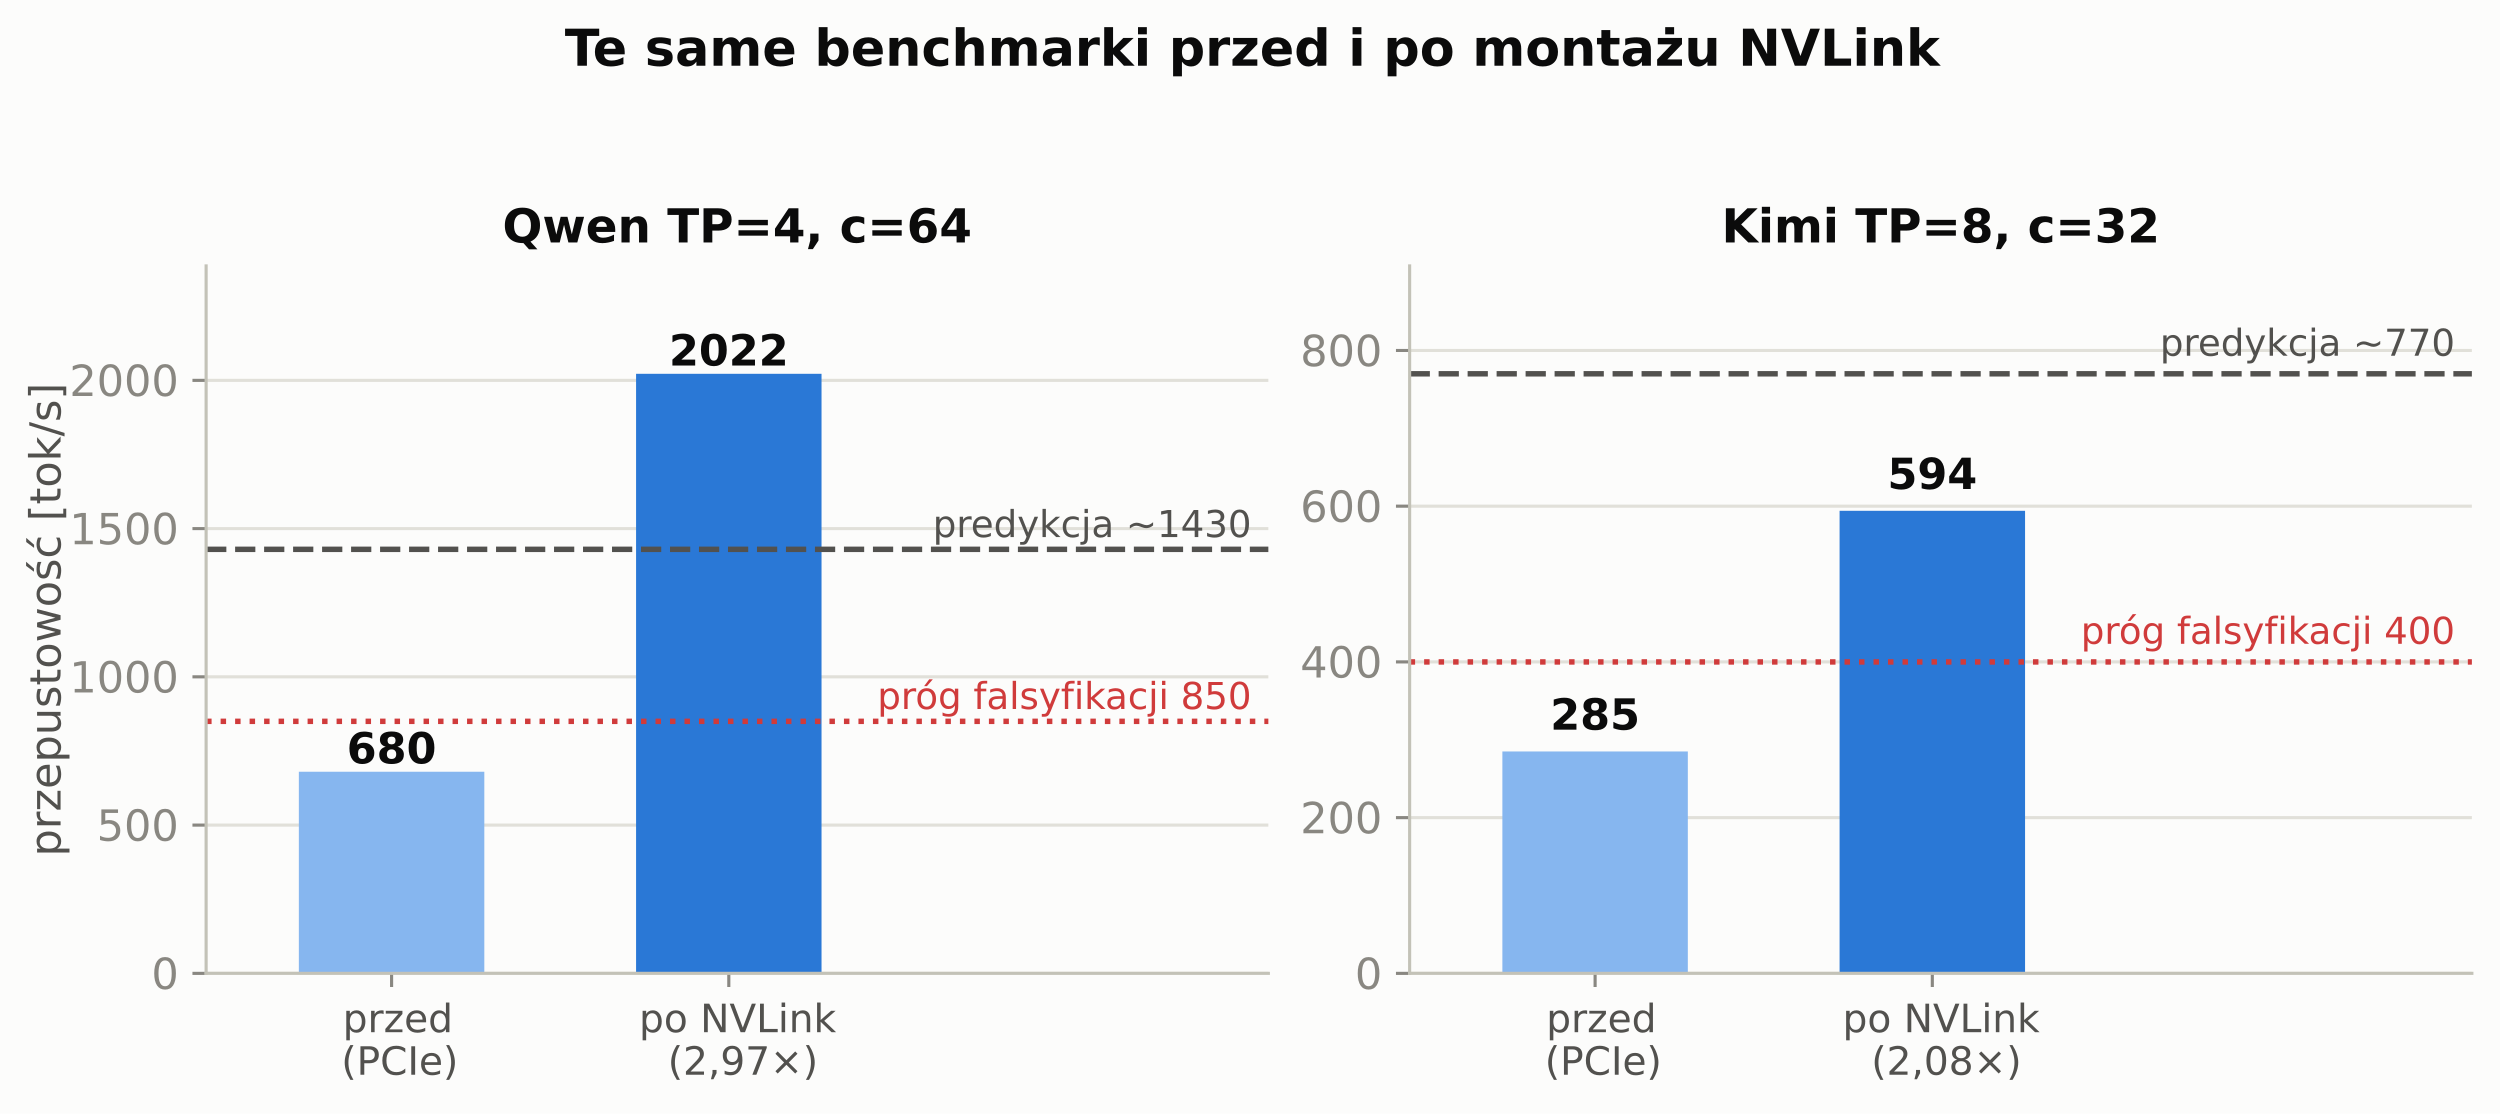
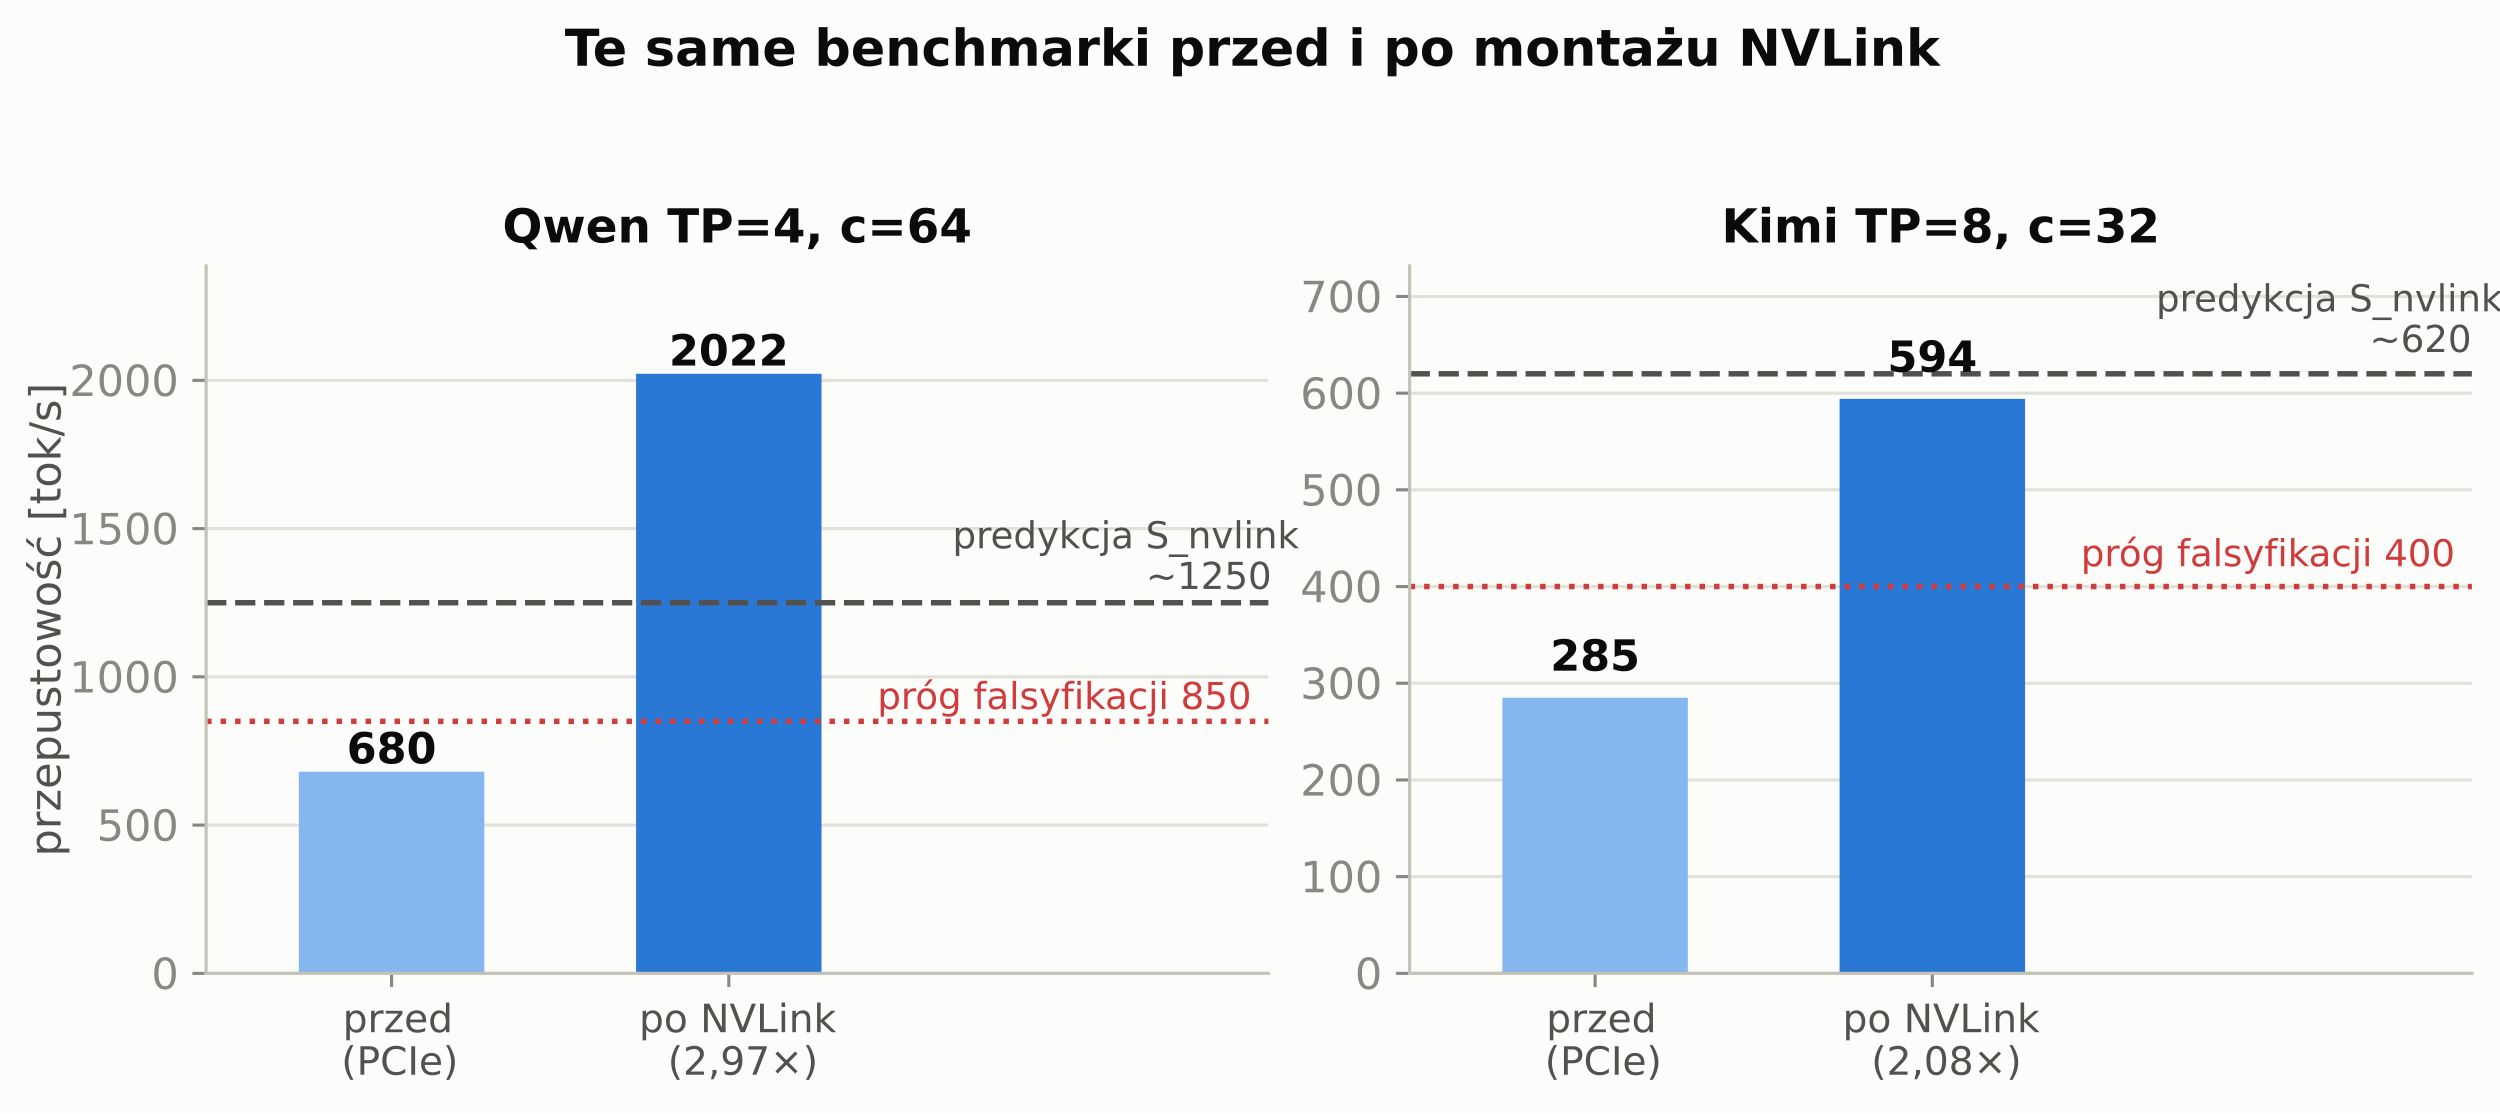
<svg xmlns="http://www.w3.org/2000/svg" xmlns:xlink="http://www.w3.org/1999/xlink" width="639.829pt" height="285.023pt" viewBox="0 0 639.829 285.023" version="1.1">
  <defs>
    <style type="text/css">*{stroke-linejoin: round; stroke-linecap: butt}</style>
  </defs>
  <g id="figure_1">
    <g id="patch_1">
      <path d="M 0 285.023  L 639.829 285.023  L 639.829 0  L 0 0  z " style="fill: #fcfcfb" />
    </g>
    <g id="axes_1">
      <g id="patch_2">
        <path d="M 52.752 249.108  L 324.61 249.108  L 324.61 68.055  L 52.752 68.055  z " style="fill: #fcfcfb" />
      </g>
      <g id="matplotlib.axis_1">
        <g id="xtick_1">
          <g id="line2d_1">
            <defs>
-               <path id="mab98c4cc3a" d="M 0 0  L 0 3.5  " style="stroke: #898781; stroke-width: 0.8" />
+               <path id="m24f3b69bc8" d="M 0 0  L 0 3.5  " style="stroke: #898781; stroke-width: 0.8" />
            </defs>
            <g>
-               <use xlink:href="#mab98c4cc3a" x="100.219" y="249.108" style="fill: #898781; stroke: #898781; stroke-width: 0.8" />
+               <use xlink:href="#m24f3b69bc8" x="100.219" y="249.108" style="fill: #898781; stroke: #898781; stroke-width: 0.8" />
            </g>
          </g>
          <g id="text_1">
            <text style="font-size: 10px; font-family: 'Segoe UI', 'DejaVu Sans', 'Arial', sans-serif; fill: #52514e" transform="translate(87.72093 264.1679)">przed</text>
            <text style="font-size: 10px; font-family: 'Segoe UI', 'DejaVu Sans', 'Arial', sans-serif; fill: #52514e" transform="translate(87.36077 275.0616)">(PCIe)</text>
          </g>
        </g>
        <g id="xtick_2">
          <g id="line2d_2">
            <g>
-               <use xlink:href="#mab98c4cc3a" x="186.524" y="249.108" style="fill: #898781; stroke: #898781; stroke-width: 0.8" />
+               <use xlink:href="#m24f3b69bc8" x="186.524" y="249.108" style="fill: #898781; stroke: #898781; stroke-width: 0.8" />
            </g>
          </g>
          <g id="text_2">
            <text style="font-size: 10px; font-family: 'Segoe UI', 'DejaVu Sans', 'Arial', sans-serif; fill: #52514e" transform="translate(163.5588 264.1679)">po NVLink</text>
            <text style="font-size: 10px; font-family: 'Segoe UI', 'DejaVu Sans', 'Arial', sans-serif; fill: #52514e" transform="translate(170.9158 275.0616)">(2,97×)</text>
          </g>
        </g>
      </g>
      <g id="matplotlib.axis_2">
        <g id="ytick_1">
          <g id="line2d_3">
-             <path d="M 52.752 249.108  L 324.61 249.108  " clip-path="url(#pc1c03581ec)" style="fill: none; stroke: #e1e0d9; stroke-width: 0.8; stroke-linecap: square" />
+             <path d="M 52.752 249.108  L 324.61 249.108  " clip-path="url(#p3d9e4547da)" style="fill: none; stroke: #e1e0d9; stroke-width: 0.8; stroke-linecap: square" />
          </g>
          <g id="line2d_4">
            <defs>
-               <path id="ma6270af671" d="M 0 0  L -3.5 0  " style="stroke: #898781; stroke-width: 0.8" />
+               <path id="mef450d3c07" d="M 0 0  L -3.5 0  " style="stroke: #898781; stroke-width: 0.8" />
            </defs>
            <g>
-               <use xlink:href="#ma6270af671" x="52.752" y="249.108" style="fill: #898781; stroke: #898781; stroke-width: 0.8" />
+               <use xlink:href="#mef450d3c07" x="52.752" y="249.108" style="fill: #898781; stroke: #898781; stroke-width: 0.8" />
            </g>
          </g>
          <g id="text_3">
            <text style="font-size: 11px; font-family: 'Segoe UI', 'DejaVu Sans', 'Arial', sans-serif; text-anchor: end; fill: #898781" x="45.752" y="253.112" transform="rotate(-0 45.75203 253.1122)">0</text>
          </g>
        </g>
        <g id="ytick_2">
          <g id="line2d_5">
-             <path d="M 52.752 211.167  L 324.61 211.167  " clip-path="url(#pc1c03581ec)" style="fill: none; stroke: #e1e0d9; stroke-width: 0.8; stroke-linecap: square" />
+             <path d="M 52.752 211.167  L 324.61 211.167  " clip-path="url(#p3d9e4547da)" style="fill: none; stroke: #e1e0d9; stroke-width: 0.8; stroke-linecap: square" />
          </g>
          <g id="line2d_6">
            <g>
-               <use xlink:href="#ma6270af671" x="52.752" y="211.167" style="fill: #898781; stroke: #898781; stroke-width: 0.8" />
+               <use xlink:href="#mef450d3c07" x="52.752" y="211.167" style="fill: #898781; stroke: #898781; stroke-width: 0.8" />
            </g>
          </g>
          <g id="text_4">
            <text style="font-size: 11px; font-family: 'Segoe UI', 'DejaVu Sans', 'Arial', sans-serif; text-anchor: end; fill: #898781" x="45.752" y="215.171" transform="rotate(-0 45.75203 215.1713)">500</text>
          </g>
        </g>
        <g id="ytick_3">
          <g id="line2d_7">
-             <path d="M 52.752 173.226  L 324.61 173.226  " clip-path="url(#pc1c03581ec)" style="fill: none; stroke: #e1e0d9; stroke-width: 0.8; stroke-linecap: square" />
+             <path d="M 52.752 173.226  L 324.61 173.226  " clip-path="url(#p3d9e4547da)" style="fill: none; stroke: #e1e0d9; stroke-width: 0.8; stroke-linecap: square" />
          </g>
          <g id="line2d_8">
            <g>
-               <use xlink:href="#ma6270af671" x="52.752" y="173.226" style="fill: #898781; stroke: #898781; stroke-width: 0.8" />
+               <use xlink:href="#mef450d3c07" x="52.752" y="173.226" style="fill: #898781; stroke: #898781; stroke-width: 0.8" />
            </g>
          </g>
          <g id="text_5">
            <text style="font-size: 11px; font-family: 'Segoe UI', 'DejaVu Sans', 'Arial', sans-serif; text-anchor: end; fill: #898781" x="45.752" y="177.23" transform="rotate(-0 45.75203 177.2305)">1000</text>
          </g>
        </g>
        <g id="ytick_4">
          <g id="line2d_9">
-             <path d="M 52.752 135.285  L 324.61 135.285  " clip-path="url(#pc1c03581ec)" style="fill: none; stroke: #e1e0d9; stroke-width: 0.8; stroke-linecap: square" />
+             <path d="M 52.752 135.285  L 324.61 135.285  " clip-path="url(#p3d9e4547da)" style="fill: none; stroke: #e1e0d9; stroke-width: 0.8; stroke-linecap: square" />
          </g>
          <g id="line2d_10">
            <g>
-               <use xlink:href="#ma6270af671" x="52.752" y="135.285" style="fill: #898781; stroke: #898781; stroke-width: 0.8" />
+               <use xlink:href="#mef450d3c07" x="52.752" y="135.285" style="fill: #898781; stroke: #898781; stroke-width: 0.8" />
            </g>
          </g>
          <g id="text_6">
            <text style="font-size: 11px; font-family: 'Segoe UI', 'DejaVu Sans', 'Arial', sans-serif; text-anchor: end; fill: #898781" x="45.752" y="139.29" transform="rotate(-0 45.75203 139.2896)">1500</text>
          </g>
        </g>
        <g id="ytick_5">
          <g id="line2d_11">
-             <path d="M 52.752 97.345  L 324.61 97.345  " clip-path="url(#pc1c03581ec)" style="fill: none; stroke: #e1e0d9; stroke-width: 0.8; stroke-linecap: square" />
+             <path d="M 52.752 97.345  L 324.61 97.345  " clip-path="url(#p3d9e4547da)" style="fill: none; stroke: #e1e0d9; stroke-width: 0.8; stroke-linecap: square" />
          </g>
          <g id="line2d_12">
            <g>
-               <use xlink:href="#ma6270af671" x="52.752" y="97.345" style="fill: #898781; stroke: #898781; stroke-width: 0.8" />
+               <use xlink:href="#mef450d3c07" x="52.752" y="97.345" style="fill: #898781; stroke: #898781; stroke-width: 0.8" />
            </g>
          </g>
          <g id="text_7">
            <text style="font-size: 11px; font-family: 'Segoe UI', 'DejaVu Sans', 'Arial', sans-serif; text-anchor: end; fill: #898781" x="45.752" y="101.349" transform="rotate(-0 45.75203 101.3488)">2000</text>
          </g>
        </g>
        <g id="text_8">
          <text style="font-size: 11px; font-family: 'Segoe UI', 'DejaVu Sans', 'Arial', sans-serif; text-anchor: middle; fill: #52514e" x="15.503" y="158.582" transform="rotate(-90 15.50328 158.5815)">przepustowość [tok/s]</text>
        </g>
      </g>
      <g id="patch_3">
-         <path d="M 76.486 249.108  L 123.953 249.108  L 123.953 197.505  L 76.486 197.505  z " clip-path="url(#pc1c03581ec)" style="fill: #86b6ef" />
+         <path d="M 76.486 249.108  L 123.953 249.108  L 123.953 197.505  L 76.486 197.505  z " clip-path="url(#p3d9e4547da)" style="fill: #86b6ef" />
      </g>
      <g id="patch_4">
-         <path d="M 162.79 249.108  L 210.257 249.108  L 210.257 95.673  L 162.79 95.673  z " clip-path="url(#pc1c03581ec)" style="fill: #2a78d6" />
+         <path d="M 162.79 249.108  L 210.257 249.108  L 210.257 95.673  L 162.79 95.673  z " clip-path="url(#p3d9e4547da)" style="fill: #2a78d6" />
      </g>
      <g id="line2d_13">
-         <path d="M 52.752 140.597  L 324.61 140.597  " clip-path="url(#pc1c03581ec)" style="fill: none; stroke-dasharray: 5.18,2.24; stroke-dashoffset: 0; stroke: #52514e; stroke-width: 1.4" />
+         <path d="M 52.752 154.256  L 324.61 154.256  " clip-path="url(#p3d9e4547da)" style="fill: none; stroke-dasharray: 5.18,2.24; stroke-dashoffset: 0; stroke: #52514e; stroke-width: 1.4" />
      </g>
      <g id="line2d_14">
-         <path d="M 52.752 184.609  L 324.61 184.609  " clip-path="url(#pc1c03581ec)" style="fill: none; stroke-dasharray: 1.4,2.31; stroke-dashoffset: 0; stroke: #d03b3b; stroke-width: 1.4" />
+         <path d="M 52.752 184.609  L 324.61 184.609  " clip-path="url(#p3d9e4547da)" style="fill: none; stroke-dasharray: 1.4,2.31; stroke-dashoffset: 0; stroke: #d03b3b; stroke-width: 1.4" />
      </g>
      <g id="patch_5">
        <path d="M 52.752 249.108  L 52.752 68.055  " style="fill: none; stroke: #c3c2b7; stroke-width: 0.8; stroke-linejoin: miter; stroke-linecap: square" />
      </g>
      <g id="patch_6">
        <path d="M 52.752 249.108  L 324.61 249.108  " style="fill: none; stroke: #c3c2b7; stroke-width: 0.8; stroke-linejoin: miter; stroke-linecap: square" />
      </g>
      <g id="text_9">
        <text style="font-weight: 600; font-size: 11px; font-family: 'Segoe UI', 'DejaVu Sans', 'Arial', sans-serif; text-anchor: middle; fill: #0b0b0b" x="100.219" y="195.381" transform="rotate(-0 100.2194 195.3806)">680</text>
      </g>
      <g id="text_10">
        <text style="font-weight: 600; font-size: 11px; font-family: 'Segoe UI', 'DejaVu Sans', 'Arial', sans-serif; text-anchor: middle; fill: #0b0b0b" x="186.524" y="93.549" transform="rotate(-0 186.5236 93.54857)">2022</text>
      </g>
      <g id="text_11">
-         <text style="font-size: 9.5px; font-family: 'Segoe UI', 'DejaVu Sans', 'Arial', sans-serif; text-anchor: end; fill: #52514e" x="320.295" y="137.451" transform="rotate(-0 320.2952 137.4512)">predykcja ~1430</text>
+         <text style="font-size: 9.5px; font-family: 'Segoe UI', 'DejaVu Sans', 'Arial', sans-serif; fill: #52514e" transform="translate(243.7846 140.3226)">predykcja S_nvlink</text>
+         <text style="font-size: 9.5px; font-family: 'Segoe UI', 'DejaVu Sans', 'Arial', sans-serif; fill: #52514e" transform="translate(293.3122 150.7222)">~1250</text>
      </g>
      <g id="text_12">
        <text style="font-size: 9.5px; font-family: 'Segoe UI', 'DejaVu Sans', 'Arial', sans-serif; text-anchor: end; fill: #d03b3b" x="320.295" y="181.463" transform="rotate(-0 320.2952 181.4625)">próg falsyfikacji 850</text>
      </g>
      <g id="text_13">
        <text style="font-weight: 600; font-size: 12px; font-family: 'Segoe UI', 'DejaVu Sans', 'Arial', sans-serif; text-anchor: middle; fill: #0b0b0b" x="188.681" y="62.055" transform="rotate(-0 188.6812 62.055)">Qwen TP=4, c=64</text>
      </g>
    </g>
    <g id="axes_2">
      <g id="patch_7">
        <path d="M 360.77 249.108  L 632.629 249.108  L 632.629 68.055  L 360.77 68.055  z " style="fill: #fcfcfb" />
      </g>
      <g id="matplotlib.axis_3">
        <g id="xtick_3">
          <g id="line2d_15">
            <g>
-               <use xlink:href="#mab98c4cc3a" x="408.238" y="249.108" style="fill: #898781; stroke: #898781; stroke-width: 0.8" />
+               <use xlink:href="#m24f3b69bc8" x="408.238" y="249.108" style="fill: #898781; stroke: #898781; stroke-width: 0.8" />
            </g>
          </g>
          <g id="text_14">
            <text style="font-size: 10px; font-family: 'Segoe UI', 'DejaVu Sans', 'Arial', sans-serif; fill: #52514e" transform="translate(395.7393 264.1679)">przed</text>
            <text style="font-size: 10px; font-family: 'Segoe UI', 'DejaVu Sans', 'Arial', sans-serif; fill: #52514e" transform="translate(395.3792 275.0616)">(PCIe)</text>
          </g>
        </g>
        <g id="xtick_4">
          <g id="line2d_16">
            <g>
-               <use xlink:href="#mab98c4cc3a" x="494.542" y="249.108" style="fill: #898781; stroke: #898781; stroke-width: 0.8" />
+               <use xlink:href="#m24f3b69bc8" x="494.542" y="249.108" style="fill: #898781; stroke: #898781; stroke-width: 0.8" />
            </g>
          </g>
          <g id="text_15">
            <text style="font-size: 10px; font-family: 'Segoe UI', 'DejaVu Sans', 'Arial', sans-serif; fill: #52514e" transform="translate(471.5772 264.1679)">po NVLink</text>
            <text style="font-size: 10px; font-family: 'Segoe UI', 'DejaVu Sans', 'Arial', sans-serif; fill: #52514e" transform="translate(478.9342 275.0616)">(2,08×)</text>
          </g>
        </g>
      </g>
      <g id="matplotlib.axis_4">
        <g id="ytick_6">
          <g id="line2d_17">
-             <path d="M 360.77 249.108  L 632.629 249.108  " clip-path="url(#pfdb352b8e8)" style="fill: none; stroke: #e1e0d9; stroke-width: 0.8; stroke-linecap: square" />
+             <path d="M 360.77 249.108  L 632.629 249.108  " clip-path="url(#p42079097cd)" style="fill: none; stroke: #e1e0d9; stroke-width: 0.8; stroke-linecap: square" />
          </g>
          <g id="line2d_18">
            <g>
-               <use xlink:href="#ma6270af671" x="360.77" y="249.108" style="fill: #898781; stroke: #898781; stroke-width: 0.8" />
+               <use xlink:href="#mef450d3c07" x="360.77" y="249.108" style="fill: #898781; stroke: #898781; stroke-width: 0.8" />
            </g>
          </g>
          <g id="text_16">
            <text style="font-size: 11px; font-family: 'Segoe UI', 'DejaVu Sans', 'Arial', sans-serif; text-anchor: end; fill: #898781" x="353.77" y="253.112" transform="rotate(-0 353.7704 253.1122)">0</text>
          </g>
        </g>
        <g id="ytick_7">
          <g id="line2d_19">
-             <path d="M 360.77 209.255  L 632.629 209.255  " clip-path="url(#pfdb352b8e8)" style="fill: none; stroke: #e1e0d9; stroke-width: 0.8; stroke-linecap: square" />
+             <path d="M 360.77 224.36  L 632.629 224.36  " clip-path="url(#p42079097cd)" style="fill: none; stroke: #e1e0d9; stroke-width: 0.8; stroke-linecap: square" />
          </g>
          <g id="line2d_20">
            <g>
-               <use xlink:href="#ma6270af671" x="360.77" y="209.255" style="fill: #898781; stroke: #898781; stroke-width: 0.8" />
+               <use xlink:href="#mef450d3c07" x="360.77" y="224.36" style="fill: #898781; stroke: #898781; stroke-width: 0.8" />
            </g>
          </g>
          <g id="text_17">
-             <text style="font-size: 11px; font-family: 'Segoe UI', 'DejaVu Sans', 'Arial', sans-serif; text-anchor: end; fill: #898781" x="353.77" y="213.259" transform="rotate(-0 353.7704 213.259)">200</text>
+             <text style="font-size: 11px; font-family: 'Segoe UI', 'DejaVu Sans', 'Arial', sans-serif; text-anchor: end; fill: #898781" x="353.77" y="228.365" transform="rotate(-0 353.7704 228.3646)">100</text>
          </g>
        </g>
        <g id="ytick_8">
          <g id="line2d_21">
-             <path d="M 360.77 169.402  L 632.629 169.402  " clip-path="url(#pfdb352b8e8)" style="fill: none; stroke: #e1e0d9; stroke-width: 0.8; stroke-linecap: square" />
+             <path d="M 360.77 199.613  L 632.629 199.613  " clip-path="url(#p42079097cd)" style="fill: none; stroke: #e1e0d9; stroke-width: 0.8; stroke-linecap: square" />
          </g>
          <g id="line2d_22">
            <g>
-               <use xlink:href="#ma6270af671" x="360.77" y="169.402" style="fill: #898781; stroke: #898781; stroke-width: 0.8" />
+               <use xlink:href="#mef450d3c07" x="360.77" y="199.613" style="fill: #898781; stroke: #898781; stroke-width: 0.8" />
            </g>
          </g>
          <g id="text_18">
-             <text style="font-size: 11px; font-family: 'Segoe UI', 'DejaVu Sans', 'Arial', sans-serif; text-anchor: end; fill: #898781" x="353.77" y="173.406" transform="rotate(-0 353.7704 173.4058)">400</text>
+             <text style="font-size: 11px; font-family: 'Segoe UI', 'DejaVu Sans', 'Arial', sans-serif; text-anchor: end; fill: #898781" x="353.77" y="203.617" transform="rotate(-0 353.7704 203.6171)">200</text>
          </g>
        </g>
        <g id="ytick_9">
          <g id="line2d_23">
-             <path d="M 360.77 129.548  L 632.629 129.548  " clip-path="url(#pfdb352b8e8)" style="fill: none; stroke: #e1e0d9; stroke-width: 0.8; stroke-linecap: square" />
+             <path d="M 360.77 174.865  L 632.629 174.865  " clip-path="url(#p42079097cd)" style="fill: none; stroke: #e1e0d9; stroke-width: 0.8; stroke-linecap: square" />
          </g>
          <g id="line2d_24">
            <g>
-               <use xlink:href="#ma6270af671" x="360.77" y="129.548" style="fill: #898781; stroke: #898781; stroke-width: 0.8" />
+               <use xlink:href="#mef450d3c07" x="360.77" y="174.865" style="fill: #898781; stroke: #898781; stroke-width: 0.8" />
            </g>
          </g>
          <g id="text_19">
-             <text style="font-size: 11px; font-family: 'Segoe UI', 'DejaVu Sans', 'Arial', sans-serif; text-anchor: end; fill: #898781" x="353.77" y="133.553" transform="rotate(-0 353.7704 133.5526)">600</text>
+             <text style="font-size: 11px; font-family: 'Segoe UI', 'DejaVu Sans', 'Arial', sans-serif; text-anchor: end; fill: #898781" x="353.77" y="178.87" transform="rotate(-0 353.7704 178.8695)">300</text>
          </g>
        </g>
        <g id="ytick_10">
          <g id="line2d_25">
-             <path d="M 360.77 89.695  L 632.629 89.695  " clip-path="url(#pfdb352b8e8)" style="fill: none; stroke: #e1e0d9; stroke-width: 0.8; stroke-linecap: square" />
+             <path d="M 360.77 150.118  L 632.629 150.118  " clip-path="url(#p42079097cd)" style="fill: none; stroke: #e1e0d9; stroke-width: 0.8; stroke-linecap: square" />
          </g>
          <g id="line2d_26">
            <g>
-               <use xlink:href="#ma6270af671" x="360.77" y="89.695" style="fill: #898781; stroke: #898781; stroke-width: 0.8" />
+               <use xlink:href="#mef450d3c07" x="360.77" y="150.118" style="fill: #898781; stroke: #898781; stroke-width: 0.8" />
            </g>
          </g>
          <g id="text_20">
-             <text style="font-size: 11px; font-family: 'Segoe UI', 'DejaVu Sans', 'Arial', sans-serif; text-anchor: end; fill: #898781" x="353.77" y="93.699" transform="rotate(-0 353.7704 93.69943)">800</text>
+             <text style="font-size: 11px; font-family: 'Segoe UI', 'DejaVu Sans', 'Arial', sans-serif; text-anchor: end; fill: #898781" x="353.77" y="154.122" transform="rotate(-0 353.7704 154.122)">400</text>
+           </g>
+         </g>
+         <g id="ytick_11">
+           <g id="line2d_27">
+             <path d="M 360.77 125.37  L 632.629 125.37  " clip-path="url(#p42079097cd)" style="fill: none; stroke: #e1e0d9; stroke-width: 0.8; stroke-linecap: square" />
+           </g>
+           <g id="line2d_28">
+             <g>
+               <use xlink:href="#mef450d3c07" x="360.77" y="125.37" style="fill: #898781; stroke: #898781; stroke-width: 0.8" />
+             </g>
+           </g>
+           <g id="text_21">
+             <text style="font-size: 11px; font-family: 'Segoe UI', 'DejaVu Sans', 'Arial', sans-serif; text-anchor: end; fill: #898781" x="353.77" y="129.374" transform="rotate(-0 353.7704 129.3745)">500</text>
+           </g>
+         </g>
+         <g id="ytick_12">
+           <g id="line2d_29">
+             <path d="M 360.77 100.623  L 632.629 100.623  " clip-path="url(#p42079097cd)" style="fill: none; stroke: #e1e0d9; stroke-width: 0.8; stroke-linecap: square" />
+           </g>
+           <g id="line2d_30">
+             <g>
+               <use xlink:href="#mef450d3c07" x="360.77" y="100.623" style="fill: #898781; stroke: #898781; stroke-width: 0.8" />
+             </g>
+           </g>
+           <g id="text_22">
+             <text style="font-size: 11px; font-family: 'Segoe UI', 'DejaVu Sans', 'Arial', sans-serif; text-anchor: end; fill: #898781" x="353.77" y="104.627" transform="rotate(-0 353.7704 104.6269)">600</text>
+           </g>
+         </g>
+         <g id="ytick_13">
+           <g id="line2d_31">
+             <path d="M 360.77 75.875  L 632.629 75.875  " clip-path="url(#p42079097cd)" style="fill: none; stroke: #e1e0d9; stroke-width: 0.8; stroke-linecap: square" />
+           </g>
+           <g id="line2d_32">
+             <g>
+               <use xlink:href="#mef450d3c07" x="360.77" y="75.875" style="fill: #898781; stroke: #898781; stroke-width: 0.8" />
+             </g>
+           </g>
+           <g id="text_23">
+             <text style="font-size: 11px; font-family: 'Segoe UI', 'DejaVu Sans', 'Arial', sans-serif; text-anchor: end; fill: #898781" x="353.77" y="79.879" transform="rotate(-0 353.7704 79.87937)">700</text>
          </g>
        </g>
      </g>
      <g id="patch_8">
-         <path d="M 384.504 249.108  L 431.971 249.108  L 431.971 192.319  L 384.504 192.319  z " clip-path="url(#pfdb352b8e8)" style="fill: #86b6ef" />
+         <path d="M 384.504 249.108  L 431.971 249.108  L 431.971 178.579  L 384.504 178.579  z " clip-path="url(#p42079097cd)" style="fill: #86b6ef" />
      </g>
      <g id="patch_9">
-         <path d="M 470.808 249.108  L 518.276 249.108  L 518.276 130.727  L 470.808 130.727  z " clip-path="url(#pfdb352b8e8)" style="fill: #2a78d6" />
-       </g>
-       <g id="line2d_27">
-         <path d="M 360.77 95.673  L 632.629 95.673  " clip-path="url(#pfdb352b8e8)" style="fill: none; stroke-dasharray: 5.18,2.24; stroke-dashoffset: 0; stroke: #52514e; stroke-width: 1.4" />
-       </g>
-       <g id="line2d_28">
-         <path d="M 360.77 169.402  L 632.629 169.402  " clip-path="url(#pfdb352b8e8)" style="fill: none; stroke-dasharray: 1.4,2.31; stroke-dashoffset: 0; stroke: #d03b3b; stroke-width: 1.4" />
+         <path d="M 470.808 249.108  L 518.276 249.108  L 518.276 102.086  L 470.808 102.086  z " clip-path="url(#p42079097cd)" style="fill: #2a78d6" />
+       </g>
+       <g id="line2d_33">
+         <path d="M 360.77 95.673  L 632.629 95.673  " clip-path="url(#p42079097cd)" style="fill: none; stroke-dasharray: 5.18,2.24; stroke-dashoffset: 0; stroke: #52514e; stroke-width: 1.4" />
+       </g>
+       <g id="line2d_34">
+         <path d="M 360.77 150.118  L 632.629 150.118  " clip-path="url(#p42079097cd)" style="fill: none; stroke-dasharray: 1.4,2.31; stroke-dashoffset: 0; stroke: #d03b3b; stroke-width: 1.4" />
      </g>
      <g id="patch_10">
        <path d="M 360.77 249.108  L 360.77 68.055  " style="fill: none; stroke: #c3c2b7; stroke-width: 0.8; stroke-linejoin: miter; stroke-linecap: square" />
      </g>
      <g id="patch_11">
        <path d="M 360.77 249.108  L 632.629 249.108  " style="fill: none; stroke: #c3c2b7; stroke-width: 0.8; stroke-linejoin: miter; stroke-linecap: square" />
      </g>
-       <g id="text_21">
-         <text style="font-weight: 600; font-size: 11px; font-family: 'Segoe UI', 'DejaVu Sans', 'Arial', sans-serif; text-anchor: middle; fill: #0b0b0b" x="408.238" y="186.739" transform="rotate(-0 408.2377 186.7391)">285</text>
-       </g>
-       <g id="text_22">
-         <text style="font-weight: 600; font-size: 11px; font-family: 'Segoe UI', 'DejaVu Sans', 'Arial', sans-serif; text-anchor: middle; fill: #0b0b0b" x="494.542" y="125.148" transform="rotate(-0 494.542 125.1475)">594</text>
-       </g>
-       <g id="text_23">
-         <text style="font-size: 9.5px; font-family: 'Segoe UI', 'DejaVu Sans', 'Arial', sans-serif; text-anchor: end; fill: #52514e" x="628.314" y="91.047" transform="rotate(-0 628.3136 91.0466)">predykcja ~770</text>
-       </g>
      <g id="text_24">
-         <text style="font-size: 9.5px; font-family: 'Segoe UI', 'DejaVu Sans', 'Arial', sans-serif; text-anchor: end; fill: #d03b3b" x="628.314" y="164.775" transform="rotate(-0 628.3136 164.775)">próg falsyfikacji 400</text>
+         <text style="font-weight: 600; font-size: 11px; font-family: 'Segoe UI', 'DejaVu Sans', 'Arial', sans-serif; text-anchor: middle; fill: #0b0b0b" x="408.238" y="171.65" transform="rotate(-0 408.2377 171.6498)">285</text>
      </g>
      <g id="text_25">
+         <text style="font-weight: 600; font-size: 11px; font-family: 'Segoe UI', 'DejaVu Sans', 'Arial', sans-serif; text-anchor: middle; fill: #0b0b0b" x="494.542" y="95.157" transform="rotate(-0 494.542 95.15706)">594</text>
+       </g>
+       <g id="text_26">
+         <text style="font-size: 9.5px; font-family: 'Segoe UI', 'DejaVu Sans', 'Arial', sans-serif; fill: #52514e" transform="translate(551.803 79.68085)">predykcja S_nvlink</text>
+         <text style="font-size: 9.5px; font-family: 'Segoe UI', 'DejaVu Sans', 'Arial', sans-serif; fill: #52514e" transform="translate(606.4517 90.08038)">~620</text>
+       </g>
+       <g id="text_27">
+         <text style="font-size: 9.5px; font-family: 'Segoe UI', 'DejaVu Sans', 'Arial', sans-serif; text-anchor: end; fill: #d03b3b" x="628.314" y="144.913" transform="rotate(-0 628.3136 144.9127)">próg falsyfikacji 400</text>
+       </g>
+       <g id="text_28">
        <text style="font-weight: 600; font-size: 12px; font-family: 'Segoe UI', 'DejaVu Sans', 'Arial', sans-serif; text-anchor: middle; fill: #0b0b0b" x="496.7" y="62.055" transform="rotate(-0 496.6996 62.055)">Kimi TP=8, c=32</text>
      </g>
    </g>
-     <g id="text_26">
+     <g id="text_29">
      <text style="font-weight: 600; font-size: 13px; font-family: 'Segoe UI', 'DejaVu Sans', 'Arial', sans-serif; text-anchor: middle; fill: #0b0b0b" x="320.509" y="16.824" transform="rotate(-0 320.5088 16.82406)">Te same benchmarki przed i po montażu NVLink</text>
    </g>
  </g>
  <defs>
-     <clipPath id="pc1c03581ec">
+     <clipPath id="p3d9e4547da">
      <rect x="52.752" y="68.055" width="271.858" height="181.053" />
    </clipPath>
-     <clipPath id="pfdb352b8e8">
+     <clipPath id="p42079097cd">
      <rect x="360.77" y="68.055" width="271.858" height="181.053" />
    </clipPath>
  </defs>
</svg>
